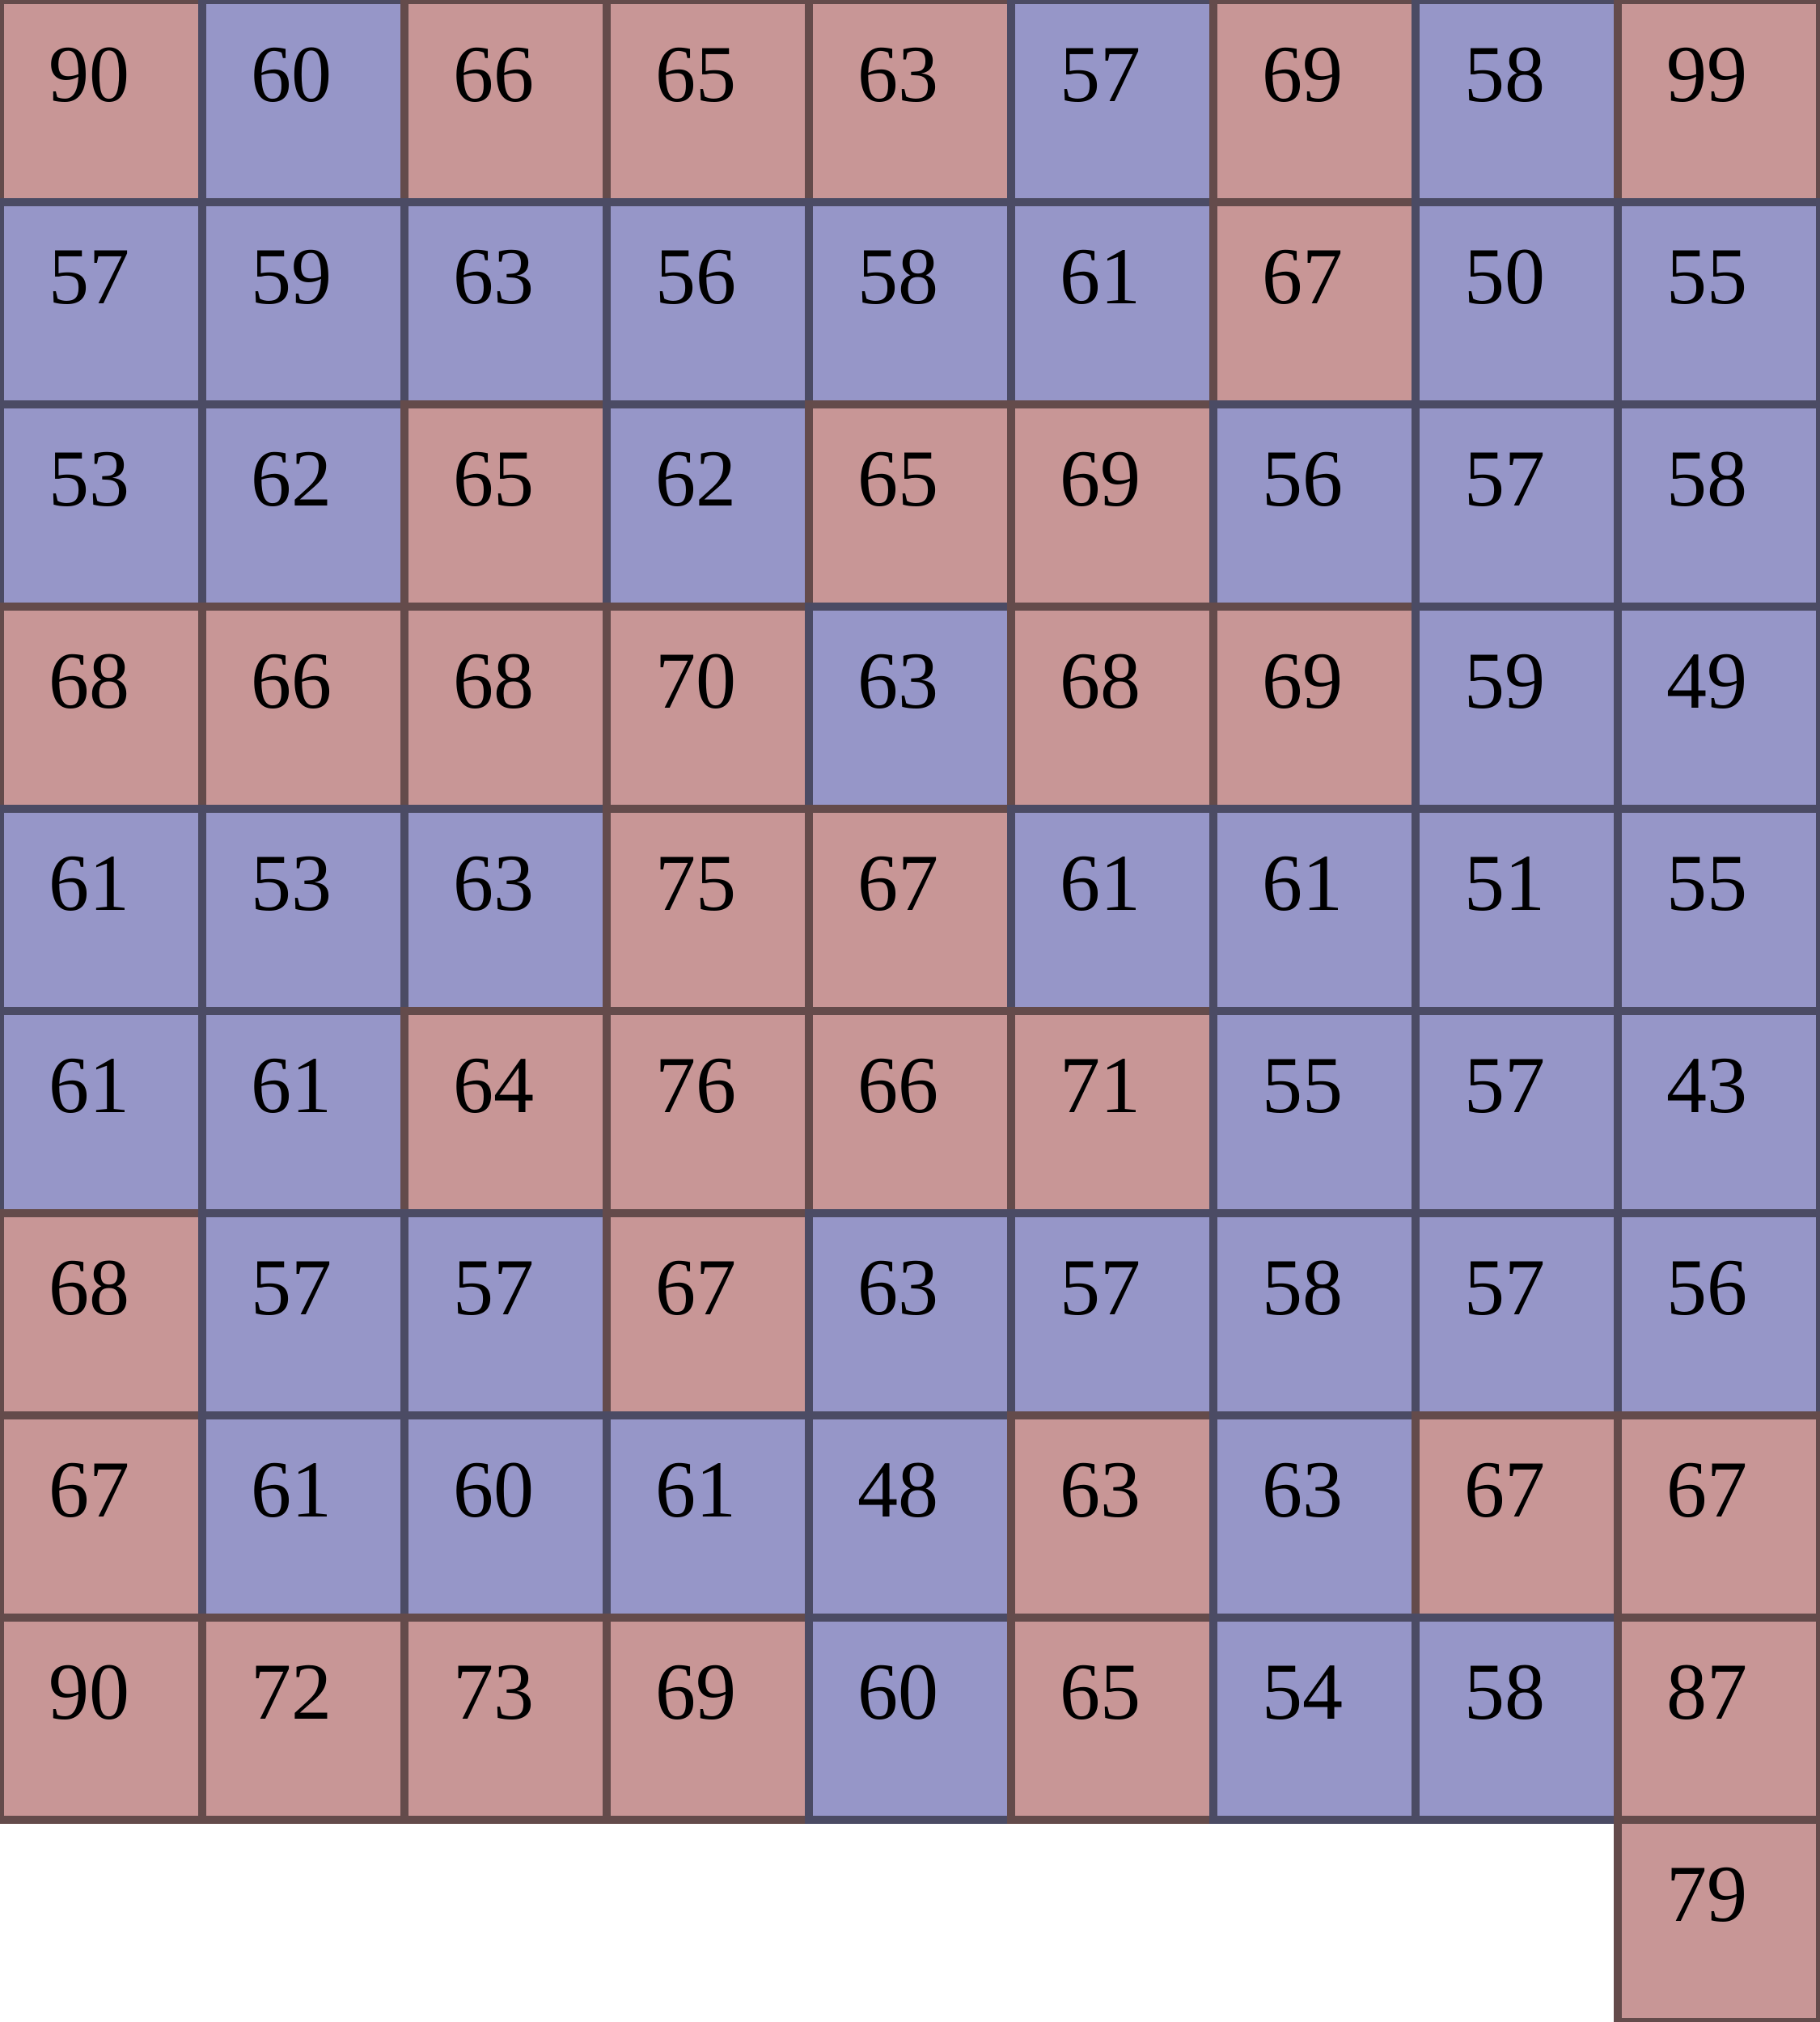
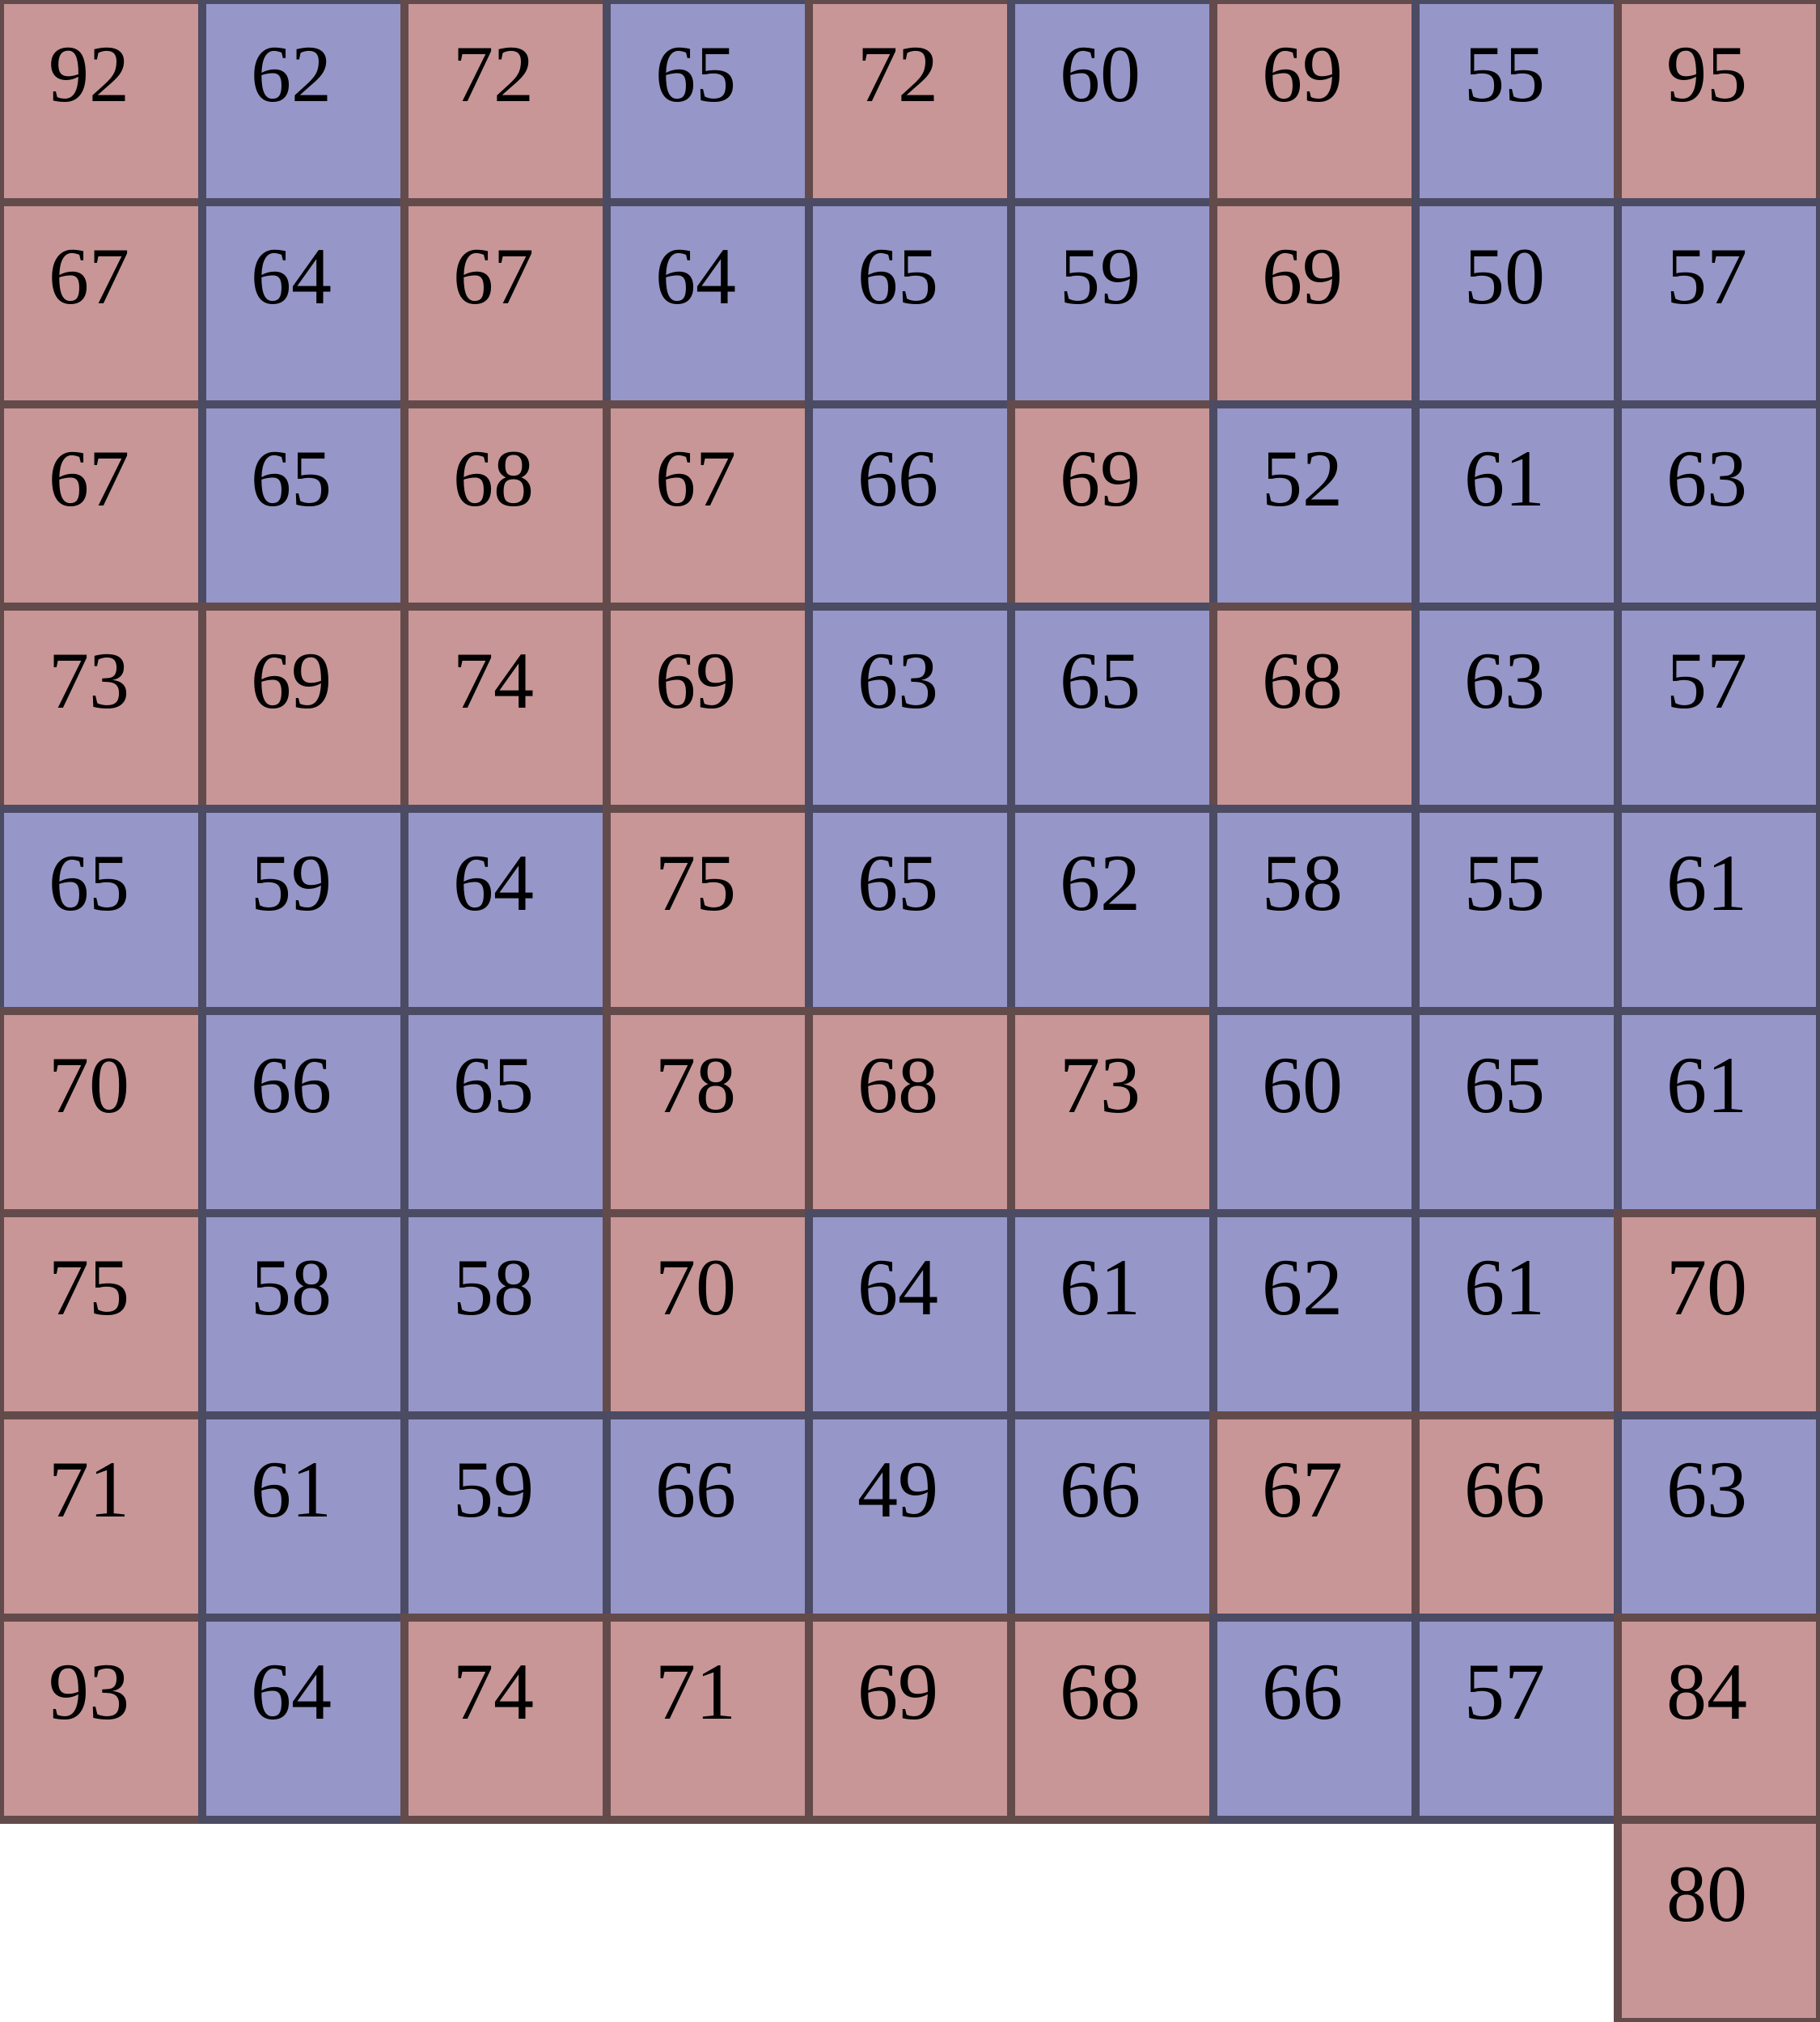
<svg xmlns="http://www.w3.org/2000/svg" version="1.1" width="450" height="500">
  <rect x="0" y="0" width="50" height="50" fill="rgb(200,150,150)" stroke-width="2" stroke="rgb(100,75,75)" />
-   <text x="12" y="25" style="font-size: 20px; ">90</text>
+   <text x="12" y="25" style="font-size: 20px; ">92</text>
  <rect x="50" y="0" width="50" height="50" fill="rgb(150,150,200)" stroke-width="2" stroke="rgb(75,75,100)" />
-   <text x="62" y="25" style="font-size: 20px; ">60</text>
+   <text x="62" y="25" style="font-size: 20px; ">62</text>
  <rect x="100" y="0" width="50" height="50" fill="rgb(200,150,150)" stroke-width="2" stroke="rgb(100,75,75)" />
-   <text x="112" y="25" style="font-size: 20px; ">66</text>
-   <rect x="150" y="0" width="50" height="50" fill="rgb(200,150,150)" stroke-width="2" stroke="rgb(100,75,75)" />
+   <text x="112" y="25" style="font-size: 20px; ">72</text>
+   <rect x="150" y="0" width="50" height="50" fill="rgb(150,150,200)" stroke-width="2" stroke="rgb(75,75,100)" />
  <text x="162" y="25" style="font-size: 20px; ">65</text>
  <rect x="200" y="0" width="50" height="50" fill="rgb(200,150,150)" stroke-width="2" stroke="rgb(100,75,75)" />
-   <text x="212" y="25" style="font-size: 20px; ">63</text>
+   <text x="212" y="25" style="font-size: 20px; ">72</text>
  <rect x="250" y="0" width="50" height="50" fill="rgb(150,150,200)" stroke-width="2" stroke="rgb(75,75,100)" />
-   <text x="262" y="25" style="font-size: 20px; ">57</text>
+   <text x="262" y="25" style="font-size: 20px; ">60</text>
  <rect x="300" y="0" width="50" height="50" fill="rgb(200,150,150)" stroke-width="2" stroke="rgb(100,75,75)" />
  <text x="312" y="25" style="font-size: 20px; ">69</text>
  <rect x="350" y="0" width="50" height="50" fill="rgb(150,150,200)" stroke-width="2" stroke="rgb(75,75,100)" />
-   <text x="362" y="25" style="font-size: 20px; ">58</text>
+   <text x="362" y="25" style="font-size: 20px; ">55</text>
  <rect x="400" y="0" width="50" height="50" fill="rgb(200,150,150)" stroke-width="2" stroke="rgb(100,75,75)" />
-   <text x="412" y="25" style="font-size: 20px; ">99</text>
-   <rect x="0" y="50" width="50" height="50" fill="rgb(150,150,200)" stroke-width="2" stroke="rgb(75,75,100)" />
-   <text x="12" y="75" style="font-size: 20px; ">57</text>
+   <text x="412" y="25" style="font-size: 20px; ">95</text>
+   <rect x="0" y="50" width="50" height="50" fill="rgb(200,150,150)" stroke-width="2" stroke="rgb(100,75,75)" />
+   <text x="12" y="75" style="font-size: 20px; ">67</text>
  <rect x="50" y="50" width="50" height="50" fill="rgb(150,150,200)" stroke-width="2" stroke="rgb(75,75,100)" />
-   <text x="62" y="75" style="font-size: 20px; ">59</text>
-   <rect x="100" y="50" width="50" height="50" fill="rgb(150,150,200)" stroke-width="2" stroke="rgb(75,75,100)" />
-   <text x="112" y="75" style="font-size: 20px; ">63</text>
+   <text x="62" y="75" style="font-size: 20px; ">64</text>
+   <rect x="100" y="50" width="50" height="50" fill="rgb(200,150,150)" stroke-width="2" stroke="rgb(100,75,75)" />
+   <text x="112" y="75" style="font-size: 20px; ">67</text>
  <rect x="150" y="50" width="50" height="50" fill="rgb(150,150,200)" stroke-width="2" stroke="rgb(75,75,100)" />
-   <text x="162" y="75" style="font-size: 20px; ">56</text>
+   <text x="162" y="75" style="font-size: 20px; ">64</text>
  <rect x="200" y="50" width="50" height="50" fill="rgb(150,150,200)" stroke-width="2" stroke="rgb(75,75,100)" />
-   <text x="212" y="75" style="font-size: 20px; ">58</text>
+   <text x="212" y="75" style="font-size: 20px; ">65</text>
  <rect x="250" y="50" width="50" height="50" fill="rgb(150,150,200)" stroke-width="2" stroke="rgb(75,75,100)" />
-   <text x="262" y="75" style="font-size: 20px; ">61</text>
+   <text x="262" y="75" style="font-size: 20px; ">59</text>
  <rect x="300" y="50" width="50" height="50" fill="rgb(200,150,150)" stroke-width="2" stroke="rgb(100,75,75)" />
-   <text x="312" y="75" style="font-size: 20px; ">67</text>
+   <text x="312" y="75" style="font-size: 20px; ">69</text>
  <rect x="350" y="50" width="50" height="50" fill="rgb(150,150,200)" stroke-width="2" stroke="rgb(75,75,100)" />
  <text x="362" y="75" style="font-size: 20px; ">50</text>
  <rect x="400" y="50" width="50" height="50" fill="rgb(150,150,200)" stroke-width="2" stroke="rgb(75,75,100)" />
-   <text x="412" y="75" style="font-size: 20px; ">55</text>
-   <rect x="0" y="100" width="50" height="50" fill="rgb(150,150,200)" stroke-width="2" stroke="rgb(75,75,100)" />
-   <text x="12" y="125" style="font-size: 20px; ">53</text>
+   <text x="412" y="75" style="font-size: 20px; ">57</text>
+   <rect x="0" y="100" width="50" height="50" fill="rgb(200,150,150)" stroke-width="2" stroke="rgb(100,75,75)" />
+   <text x="12" y="125" style="font-size: 20px; ">67</text>
  <rect x="50" y="100" width="50" height="50" fill="rgb(150,150,200)" stroke-width="2" stroke="rgb(75,75,100)" />
-   <text x="62" y="125" style="font-size: 20px; ">62</text>
+   <text x="62" y="125" style="font-size: 20px; ">65</text>
  <rect x="100" y="100" width="50" height="50" fill="rgb(200,150,150)" stroke-width="2" stroke="rgb(100,75,75)" />
-   <text x="112" y="125" style="font-size: 20px; ">65</text>
-   <rect x="150" y="100" width="50" height="50" fill="rgb(150,150,200)" stroke-width="2" stroke="rgb(75,75,100)" />
-   <text x="162" y="125" style="font-size: 20px; ">62</text>
-   <rect x="200" y="100" width="50" height="50" fill="rgb(200,150,150)" stroke-width="2" stroke="rgb(100,75,75)" />
-   <text x="212" y="125" style="font-size: 20px; ">65</text>
+   <text x="112" y="125" style="font-size: 20px; ">68</text>
+   <rect x="150" y="100" width="50" height="50" fill="rgb(200,150,150)" stroke-width="2" stroke="rgb(100,75,75)" />
+   <text x="162" y="125" style="font-size: 20px; ">67</text>
+   <rect x="200" y="100" width="50" height="50" fill="rgb(150,150,200)" stroke-width="2" stroke="rgb(75,75,100)" />
+   <text x="212" y="125" style="font-size: 20px; ">66</text>
  <rect x="250" y="100" width="50" height="50" fill="rgb(200,150,150)" stroke-width="2" stroke="rgb(100,75,75)" />
  <text x="262" y="125" style="font-size: 20px; ">69</text>
  <rect x="300" y="100" width="50" height="50" fill="rgb(150,150,200)" stroke-width="2" stroke="rgb(75,75,100)" />
-   <text x="312" y="125" style="font-size: 20px; ">56</text>
+   <text x="312" y="125" style="font-size: 20px; ">52</text>
  <rect x="350" y="100" width="50" height="50" fill="rgb(150,150,200)" stroke-width="2" stroke="rgb(75,75,100)" />
-   <text x="362" y="125" style="font-size: 20px; ">57</text>
+   <text x="362" y="125" style="font-size: 20px; ">61</text>
  <rect x="400" y="100" width="50" height="50" fill="rgb(150,150,200)" stroke-width="2" stroke="rgb(75,75,100)" />
-   <text x="412" y="125" style="font-size: 20px; ">58</text>
+   <text x="412" y="125" style="font-size: 20px; ">63</text>
  <rect x="0" y="150" width="50" height="50" fill="rgb(200,150,150)" stroke-width="2" stroke="rgb(100,75,75)" />
-   <text x="12" y="175" style="font-size: 20px; ">68</text>
+   <text x="12" y="175" style="font-size: 20px; ">73</text>
  <rect x="50" y="150" width="50" height="50" fill="rgb(200,150,150)" stroke-width="2" stroke="rgb(100,75,75)" />
-   <text x="62" y="175" style="font-size: 20px; ">66</text>
+   <text x="62" y="175" style="font-size: 20px; ">69</text>
  <rect x="100" y="150" width="50" height="50" fill="rgb(200,150,150)" stroke-width="2" stroke="rgb(100,75,75)" />
-   <text x="112" y="175" style="font-size: 20px; ">68</text>
+   <text x="112" y="175" style="font-size: 20px; ">74</text>
  <rect x="150" y="150" width="50" height="50" fill="rgb(200,150,150)" stroke-width="2" stroke="rgb(100,75,75)" />
-   <text x="162" y="175" style="font-size: 20px; ">70</text>
+   <text x="162" y="175" style="font-size: 20px; ">69</text>
  <rect x="200" y="150" width="50" height="50" fill="rgb(150,150,200)" stroke-width="2" stroke="rgb(75,75,100)" />
  <text x="212" y="175" style="font-size: 20px; ">63</text>
-   <rect x="250" y="150" width="50" height="50" fill="rgb(200,150,150)" stroke-width="2" stroke="rgb(100,75,75)" />
-   <text x="262" y="175" style="font-size: 20px; ">68</text>
+   <rect x="250" y="150" width="50" height="50" fill="rgb(150,150,200)" stroke-width="2" stroke="rgb(75,75,100)" />
+   <text x="262" y="175" style="font-size: 20px; ">65</text>
  <rect x="300" y="150" width="50" height="50" fill="rgb(200,150,150)" stroke-width="2" stroke="rgb(100,75,75)" />
-   <text x="312" y="175" style="font-size: 20px; ">69</text>
+   <text x="312" y="175" style="font-size: 20px; ">68</text>
  <rect x="350" y="150" width="50" height="50" fill="rgb(150,150,200)" stroke-width="2" stroke="rgb(75,75,100)" />
-   <text x="362" y="175" style="font-size: 20px; ">59</text>
+   <text x="362" y="175" style="font-size: 20px; ">63</text>
  <rect x="400" y="150" width="50" height="50" fill="rgb(150,150,200)" stroke-width="2" stroke="rgb(75,75,100)" />
-   <text x="412" y="175" style="font-size: 20px; ">49</text>
+   <text x="412" y="175" style="font-size: 20px; ">57</text>
  <rect x="0" y="200" width="50" height="50" fill="rgb(150,150,200)" stroke-width="2" stroke="rgb(75,75,100)" />
-   <text x="12" y="225" style="font-size: 20px; ">61</text>
+   <text x="12" y="225" style="font-size: 20px; ">65</text>
  <rect x="50" y="200" width="50" height="50" fill="rgb(150,150,200)" stroke-width="2" stroke="rgb(75,75,100)" />
-   <text x="62" y="225" style="font-size: 20px; ">53</text>
+   <text x="62" y="225" style="font-size: 20px; ">59</text>
  <rect x="100" y="200" width="50" height="50" fill="rgb(150,150,200)" stroke-width="2" stroke="rgb(75,75,100)" />
-   <text x="112" y="225" style="font-size: 20px; ">63</text>
+   <text x="112" y="225" style="font-size: 20px; ">64</text>
  <rect x="150" y="200" width="50" height="50" fill="rgb(200,150,150)" stroke-width="2" stroke="rgb(100,75,75)" />
  <text x="162" y="225" style="font-size: 20px; ">75</text>
-   <rect x="200" y="200" width="50" height="50" fill="rgb(200,150,150)" stroke-width="2" stroke="rgb(100,75,75)" />
-   <text x="212" y="225" style="font-size: 20px; ">67</text>
+   <rect x="200" y="200" width="50" height="50" fill="rgb(150,150,200)" stroke-width="2" stroke="rgb(75,75,100)" />
+   <text x="212" y="225" style="font-size: 20px; ">65</text>
  <rect x="250" y="200" width="50" height="50" fill="rgb(150,150,200)" stroke-width="2" stroke="rgb(75,75,100)" />
-   <text x="262" y="225" style="font-size: 20px; ">61</text>
+   <text x="262" y="225" style="font-size: 20px; ">62</text>
  <rect x="300" y="200" width="50" height="50" fill="rgb(150,150,200)" stroke-width="2" stroke="rgb(75,75,100)" />
-   <text x="312" y="225" style="font-size: 20px; ">61</text>
+   <text x="312" y="225" style="font-size: 20px; ">58</text>
  <rect x="350" y="200" width="50" height="50" fill="rgb(150,150,200)" stroke-width="2" stroke="rgb(75,75,100)" />
-   <text x="362" y="225" style="font-size: 20px; ">51</text>
+   <text x="362" y="225" style="font-size: 20px; ">55</text>
  <rect x="400" y="200" width="50" height="50" fill="rgb(150,150,200)" stroke-width="2" stroke="rgb(75,75,100)" />
-   <text x="412" y="225" style="font-size: 20px; ">55</text>
-   <rect x="0" y="250" width="50" height="50" fill="rgb(150,150,200)" stroke-width="2" stroke="rgb(75,75,100)" />
-   <text x="12" y="275" style="font-size: 20px; ">61</text>
+   <text x="412" y="225" style="font-size: 20px; ">61</text>
+   <rect x="0" y="250" width="50" height="50" fill="rgb(200,150,150)" stroke-width="2" stroke="rgb(100,75,75)" />
+   <text x="12" y="275" style="font-size: 20px; ">70</text>
  <rect x="50" y="250" width="50" height="50" fill="rgb(150,150,200)" stroke-width="2" stroke="rgb(75,75,100)" />
-   <text x="62" y="275" style="font-size: 20px; ">61</text>
-   <rect x="100" y="250" width="50" height="50" fill="rgb(200,150,150)" stroke-width="2" stroke="rgb(100,75,75)" />
-   <text x="112" y="275" style="font-size: 20px; ">64</text>
+   <text x="62" y="275" style="font-size: 20px; ">66</text>
+   <rect x="100" y="250" width="50" height="50" fill="rgb(150,150,200)" stroke-width="2" stroke="rgb(75,75,100)" />
+   <text x="112" y="275" style="font-size: 20px; ">65</text>
  <rect x="150" y="250" width="50" height="50" fill="rgb(200,150,150)" stroke-width="2" stroke="rgb(100,75,75)" />
-   <text x="162" y="275" style="font-size: 20px; ">76</text>
+   <text x="162" y="275" style="font-size: 20px; ">78</text>
  <rect x="200" y="250" width="50" height="50" fill="rgb(200,150,150)" stroke-width="2" stroke="rgb(100,75,75)" />
-   <text x="212" y="275" style="font-size: 20px; ">66</text>
+   <text x="212" y="275" style="font-size: 20px; ">68</text>
  <rect x="250" y="250" width="50" height="50" fill="rgb(200,150,150)" stroke-width="2" stroke="rgb(100,75,75)" />
-   <text x="262" y="275" style="font-size: 20px; ">71</text>
+   <text x="262" y="275" style="font-size: 20px; ">73</text>
  <rect x="300" y="250" width="50" height="50" fill="rgb(150,150,200)" stroke-width="2" stroke="rgb(75,75,100)" />
-   <text x="312" y="275" style="font-size: 20px; ">55</text>
+   <text x="312" y="275" style="font-size: 20px; ">60</text>
  <rect x="350" y="250" width="50" height="50" fill="rgb(150,150,200)" stroke-width="2" stroke="rgb(75,75,100)" />
-   <text x="362" y="275" style="font-size: 20px; ">57</text>
+   <text x="362" y="275" style="font-size: 20px; ">65</text>
  <rect x="400" y="250" width="50" height="50" fill="rgb(150,150,200)" stroke-width="2" stroke="rgb(75,75,100)" />
-   <text x="412" y="275" style="font-size: 20px; ">43</text>
+   <text x="412" y="275" style="font-size: 20px; ">61</text>
  <rect x="0" y="300" width="50" height="50" fill="rgb(200,150,150)" stroke-width="2" stroke="rgb(100,75,75)" />
-   <text x="12" y="325" style="font-size: 20px; ">68</text>
+   <text x="12" y="325" style="font-size: 20px; ">75</text>
  <rect x="50" y="300" width="50" height="50" fill="rgb(150,150,200)" stroke-width="2" stroke="rgb(75,75,100)" />
-   <text x="62" y="325" style="font-size: 20px; ">57</text>
+   <text x="62" y="325" style="font-size: 20px; ">58</text>
  <rect x="100" y="300" width="50" height="50" fill="rgb(150,150,200)" stroke-width="2" stroke="rgb(75,75,100)" />
-   <text x="112" y="325" style="font-size: 20px; ">57</text>
+   <text x="112" y="325" style="font-size: 20px; ">58</text>
  <rect x="150" y="300" width="50" height="50" fill="rgb(200,150,150)" stroke-width="2" stroke="rgb(100,75,75)" />
-   <text x="162" y="325" style="font-size: 20px; ">67</text>
+   <text x="162" y="325" style="font-size: 20px; ">70</text>
  <rect x="200" y="300" width="50" height="50" fill="rgb(150,150,200)" stroke-width="2" stroke="rgb(75,75,100)" />
-   <text x="212" y="325" style="font-size: 20px; ">63</text>
+   <text x="212" y="325" style="font-size: 20px; ">64</text>
  <rect x="250" y="300" width="50" height="50" fill="rgb(150,150,200)" stroke-width="2" stroke="rgb(75,75,100)" />
-   <text x="262" y="325" style="font-size: 20px; ">57</text>
+   <text x="262" y="325" style="font-size: 20px; ">61</text>
  <rect x="300" y="300" width="50" height="50" fill="rgb(150,150,200)" stroke-width="2" stroke="rgb(75,75,100)" />
-   <text x="312" y="325" style="font-size: 20px; ">58</text>
+   <text x="312" y="325" style="font-size: 20px; ">62</text>
  <rect x="350" y="300" width="50" height="50" fill="rgb(150,150,200)" stroke-width="2" stroke="rgb(75,75,100)" />
-   <text x="362" y="325" style="font-size: 20px; ">57</text>
-   <rect x="400" y="300" width="50" height="50" fill="rgb(150,150,200)" stroke-width="2" stroke="rgb(75,75,100)" />
-   <text x="412" y="325" style="font-size: 20px; ">56</text>
+   <text x="362" y="325" style="font-size: 20px; ">61</text>
+   <rect x="400" y="300" width="50" height="50" fill="rgb(200,150,150)" stroke-width="2" stroke="rgb(100,75,75)" />
+   <text x="412" y="325" style="font-size: 20px; ">70</text>
  <rect x="0" y="350" width="50" height="50" fill="rgb(200,150,150)" stroke-width="2" stroke="rgb(100,75,75)" />
-   <text x="12" y="375" style="font-size: 20px; ">67</text>
+   <text x="12" y="375" style="font-size: 20px; ">71</text>
  <rect x="50" y="350" width="50" height="50" fill="rgb(150,150,200)" stroke-width="2" stroke="rgb(75,75,100)" />
  <text x="62" y="375" style="font-size: 20px; ">61</text>
  <rect x="100" y="350" width="50" height="50" fill="rgb(150,150,200)" stroke-width="2" stroke="rgb(75,75,100)" />
-   <text x="112" y="375" style="font-size: 20px; ">60</text>
+   <text x="112" y="375" style="font-size: 20px; ">59</text>
  <rect x="150" y="350" width="50" height="50" fill="rgb(150,150,200)" stroke-width="2" stroke="rgb(75,75,100)" />
-   <text x="162" y="375" style="font-size: 20px; ">61</text>
+   <text x="162" y="375" style="font-size: 20px; ">66</text>
  <rect x="200" y="350" width="50" height="50" fill="rgb(150,150,200)" stroke-width="2" stroke="rgb(75,75,100)" />
-   <text x="212" y="375" style="font-size: 20px; ">48</text>
-   <rect x="250" y="350" width="50" height="50" fill="rgb(200,150,150)" stroke-width="2" stroke="rgb(100,75,75)" />
-   <text x="262" y="375" style="font-size: 20px; ">63</text>
-   <rect x="300" y="350" width="50" height="50" fill="rgb(150,150,200)" stroke-width="2" stroke="rgb(75,75,100)" />
-   <text x="312" y="375" style="font-size: 20px; ">63</text>
+   <text x="212" y="375" style="font-size: 20px; ">49</text>
+   <rect x="250" y="350" width="50" height="50" fill="rgb(150,150,200)" stroke-width="2" stroke="rgb(75,75,100)" />
+   <text x="262" y="375" style="font-size: 20px; ">66</text>
+   <rect x="300" y="350" width="50" height="50" fill="rgb(200,150,150)" stroke-width="2" stroke="rgb(100,75,75)" />
+   <text x="312" y="375" style="font-size: 20px; ">67</text>
  <rect x="350" y="350" width="50" height="50" fill="rgb(200,150,150)" stroke-width="2" stroke="rgb(100,75,75)" />
-   <text x="362" y="375" style="font-size: 20px; ">67</text>
-   <rect x="400" y="350" width="50" height="50" fill="rgb(200,150,150)" stroke-width="2" stroke="rgb(100,75,75)" />
-   <text x="412" y="375" style="font-size: 20px; ">67</text>
+   <text x="362" y="375" style="font-size: 20px; ">66</text>
+   <rect x="400" y="350" width="50" height="50" fill="rgb(150,150,200)" stroke-width="2" stroke="rgb(75,75,100)" />
+   <text x="412" y="375" style="font-size: 20px; ">63</text>
  <rect x="0" y="400" width="50" height="50" fill="rgb(200,150,150)" stroke-width="2" stroke="rgb(100,75,75)" />
-   <text x="12" y="425" style="font-size: 20px; ">90</text>
-   <rect x="50" y="400" width="50" height="50" fill="rgb(200,150,150)" stroke-width="2" stroke="rgb(100,75,75)" />
-   <text x="62" y="425" style="font-size: 20px; ">72</text>
+   <text x="12" y="425" style="font-size: 20px; ">93</text>
+   <rect x="50" y="400" width="50" height="50" fill="rgb(150,150,200)" stroke-width="2" stroke="rgb(75,75,100)" />
+   <text x="62" y="425" style="font-size: 20px; ">64</text>
  <rect x="100" y="400" width="50" height="50" fill="rgb(200,150,150)" stroke-width="2" stroke="rgb(100,75,75)" />
-   <text x="112" y="425" style="font-size: 20px; ">73</text>
+   <text x="112" y="425" style="font-size: 20px; ">74</text>
  <rect x="150" y="400" width="50" height="50" fill="rgb(200,150,150)" stroke-width="2" stroke="rgb(100,75,75)" />
-   <text x="162" y="425" style="font-size: 20px; ">69</text>
-   <rect x="200" y="400" width="50" height="50" fill="rgb(150,150,200)" stroke-width="2" stroke="rgb(75,75,100)" />
-   <text x="212" y="425" style="font-size: 20px; ">60</text>
+   <text x="162" y="425" style="font-size: 20px; ">71</text>
+   <rect x="200" y="400" width="50" height="50" fill="rgb(200,150,150)" stroke-width="2" stroke="rgb(100,75,75)" />
+   <text x="212" y="425" style="font-size: 20px; ">69</text>
  <rect x="250" y="400" width="50" height="50" fill="rgb(200,150,150)" stroke-width="2" stroke="rgb(100,75,75)" />
-   <text x="262" y="425" style="font-size: 20px; ">65</text>
+   <text x="262" y="425" style="font-size: 20px; ">68</text>
  <rect x="300" y="400" width="50" height="50" fill="rgb(150,150,200)" stroke-width="2" stroke="rgb(75,75,100)" />
-   <text x="312" y="425" style="font-size: 20px; ">54</text>
+   <text x="312" y="425" style="font-size: 20px; ">66</text>
  <rect x="350" y="400" width="50" height="50" fill="rgb(150,150,200)" stroke-width="2" stroke="rgb(75,75,100)" />
-   <text x="362" y="425" style="font-size: 20px; ">58</text>
+   <text x="362" y="425" style="font-size: 20px; ">57</text>
  <rect x="400" y="400" width="50" height="50" fill="rgb(200,150,150)" stroke-width="2" stroke="rgb(100,75,75)" />
-   <text x="412" y="425" style="font-size: 20px; ">87</text>
+   <text x="412" y="425" style="font-size: 20px; ">84</text>
  <rect x="400" y="450" width="50" height="50" fill="rgb(200,150,150)" stroke-width="2" stroke="rgb(100,75,75)" />
-   <text x="412" y="475" style="font-size: 20px; ">79</text>
+   <text x="412" y="475" style="font-size: 20px; ">80</text>
</svg>
